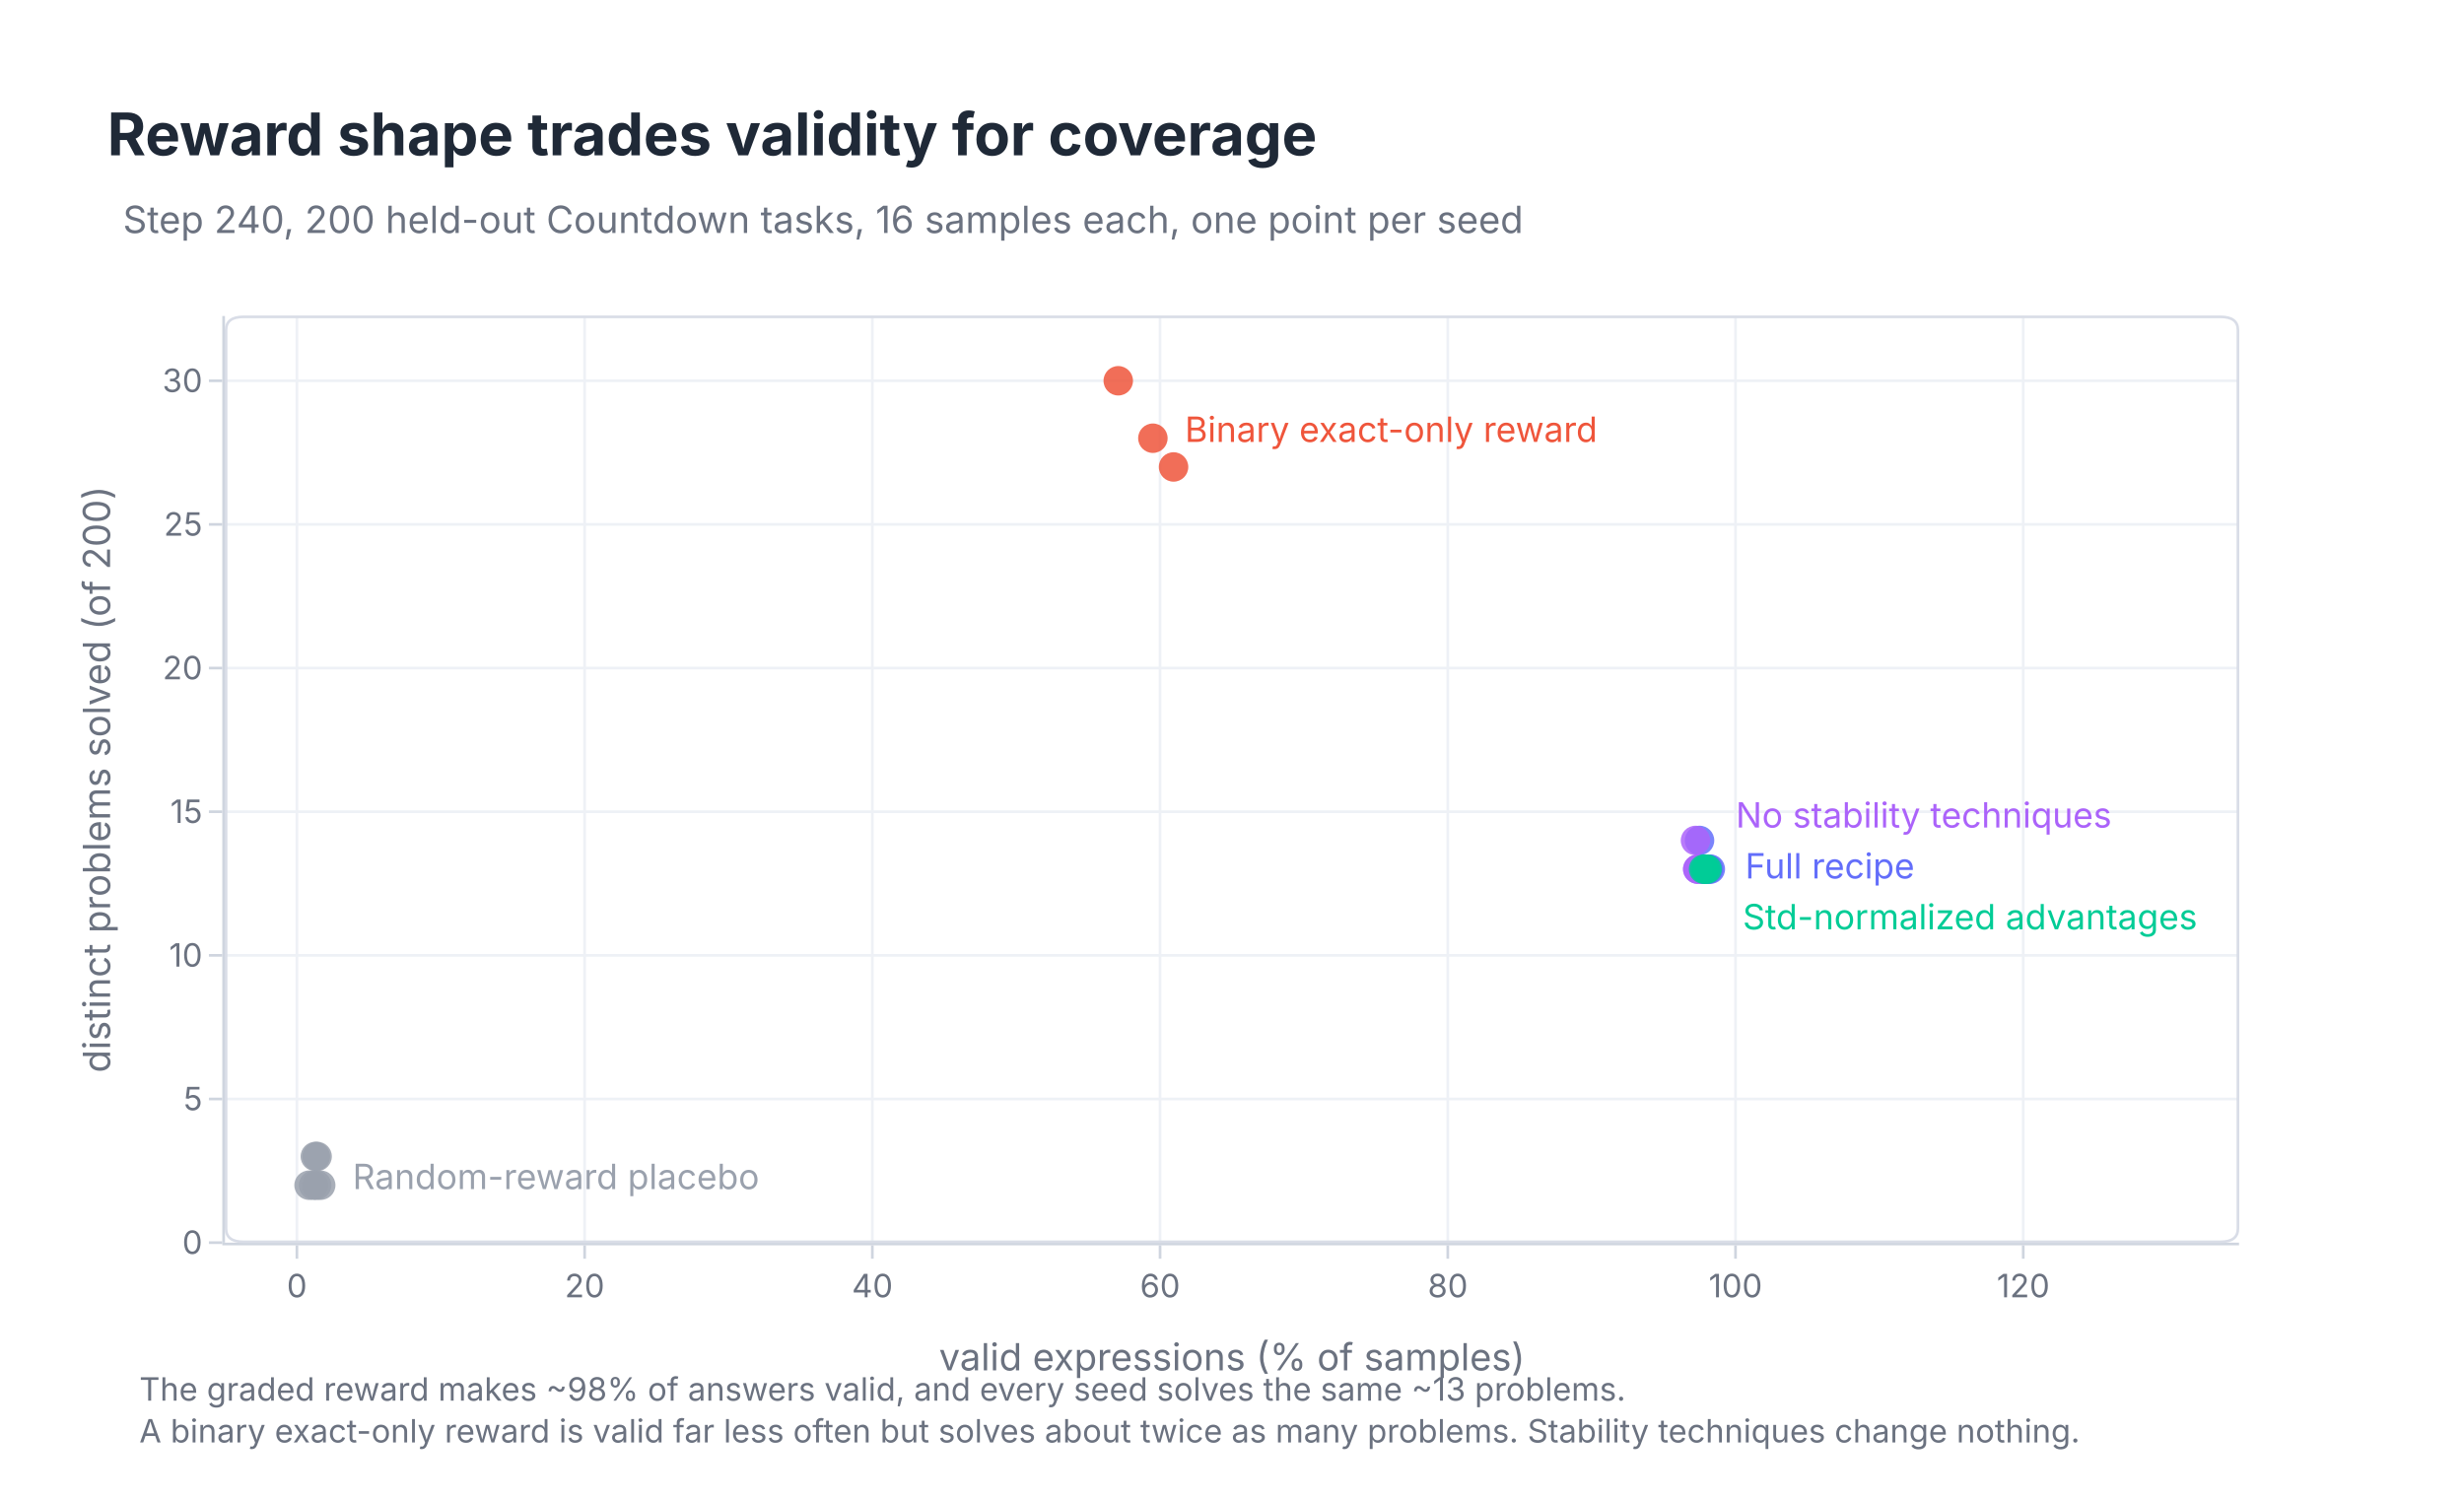
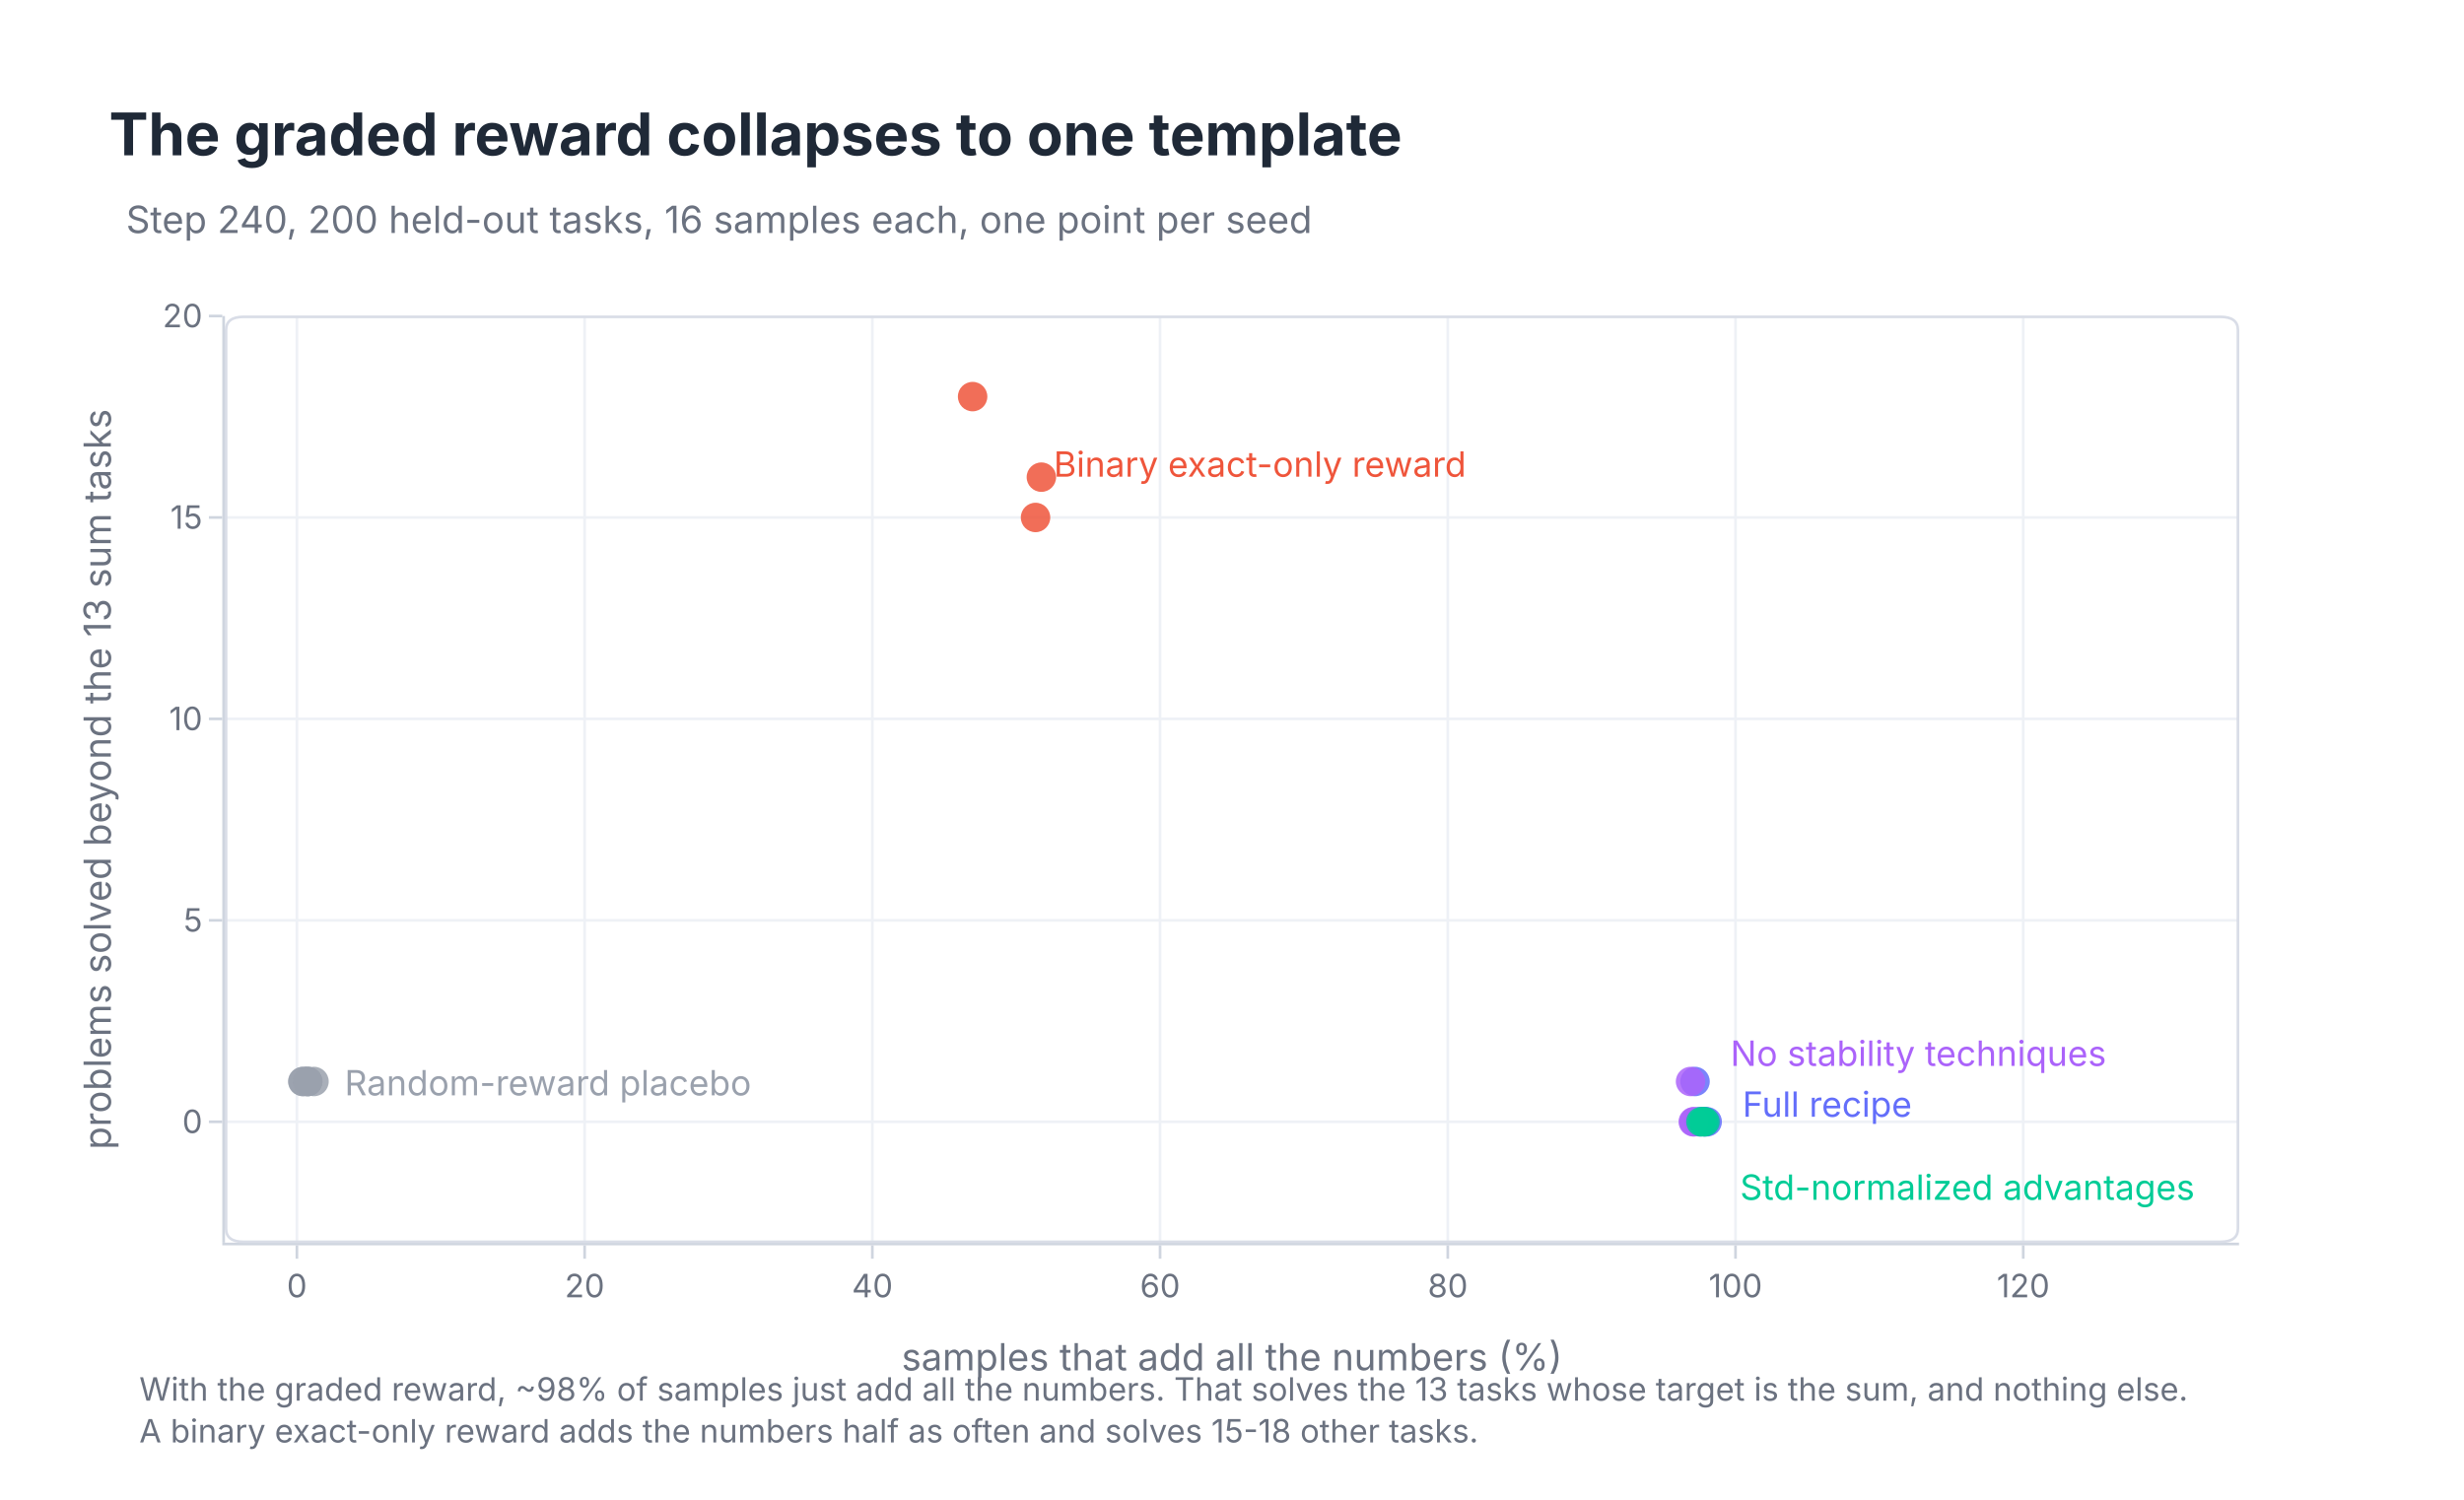
<svg xmlns="http://www.w3.org/2000/svg" class="main-svg" width="920" height="560" style="" viewBox="0 0 920 560">
  <rect x="0" y="0" width="920" height="560" style="fill: rgb(255, 255, 255); fill-opacity: 1;" />
-   <defs id="defs-bbd301">
+   <defs id="defs-15a883">
    <g class="clips">
-       <clipPath id="clipbbd301xyplot" class="plotclip">
+       <clipPath id="clip15a883xyplot" class="plotclip">
        <rect width="752" height="346" />
      </clipPath>
-       <clipPath class="axesclip" id="clipbbd301x">
+       <clipPath class="axesclip" id="clip15a883x">
        <rect x="84" y="0" width="752" height="560" />
      </clipPath>
-       <clipPath class="axesclip" id="clipbbd301y">
+       <clipPath class="axesclip" id="clip15a883y">
        <rect x="0" y="118" width="920" height="346" />
      </clipPath>
-       <clipPath class="axesclip" id="clipbbd301xy">
+       <clipPath class="axesclip" id="clip15a883xy">
        <rect x="84" y="118" width="752" height="346" />
      </clipPath>
    </g>
    <g class="gradients" />
    <g class="patterns" />
  </defs>
  <g class="bglayer" />
  <g class="layer-below">
    <g class="imagelayer" />
    <g class="shapelayer" />
  </g>
  <g class="cartesianlayer">
    <g class="subplot xy">
      <g class="layer-subplot">
        <g class="shapelayer" />
        <g class="imagelayer" />
      </g>
      <g class="minor-gridlayer">
        <g class="x" />
        <g class="y" />
      </g>
      <g class="gridlayer">
        <g class="x">
          <path class="xgrid crisp" transform="translate(110.86,0)" d="M0,118v346" style="stroke: rgb(238, 241, 246); stroke-opacity: 1; stroke-width: 1px;" />
          <path class="xgrid crisp" transform="translate(218.29,0)" d="M0,118v346" style="stroke: rgb(238, 241, 246); stroke-opacity: 1; stroke-width: 1px;" />
          <path class="xgrid crisp" transform="translate(325.71,0)" d="M0,118v346" style="stroke: rgb(238, 241, 246); stroke-opacity: 1; stroke-width: 1px;" />
          <path class="xgrid crisp" transform="translate(433.14,0)" d="M0,118v346" style="stroke: rgb(238, 241, 246); stroke-opacity: 1; stroke-width: 1px;" />
          <path class="xgrid crisp" transform="translate(540.57,0)" d="M0,118v346" style="stroke: rgb(238, 241, 246); stroke-opacity: 1; stroke-width: 1px;" />
          <path class="xgrid crisp" transform="translate(648,0)" d="M0,118v346" style="stroke: rgb(238, 241, 246); stroke-opacity: 1; stroke-width: 1px;" />
          <path class="xgrid crisp" transform="translate(755.43,0)" d="M0,118v346" style="stroke: rgb(238, 241, 246); stroke-opacity: 1; stroke-width: 1px;" />
        </g>
        <g class="y">
-           <path class="ygrid crisp" transform="translate(0,410.36)" d="M84,0h752" style="stroke: rgb(238, 241, 246); stroke-opacity: 1; stroke-width: 1px;" />
-           <path class="ygrid crisp" transform="translate(0,356.73)" d="M84,0h752" style="stroke: rgb(238, 241, 246); stroke-opacity: 1; stroke-width: 1px;" />
-           <path class="ygrid crisp" transform="translate(0,303.09)" d="M84,0h752" style="stroke: rgb(238, 241, 246); stroke-opacity: 1; stroke-width: 1px;" />
-           <path class="ygrid crisp" transform="translate(0,249.45)" d="M84,0h752" style="stroke: rgb(238, 241, 246); stroke-opacity: 1; stroke-width: 1px;" />
-           <path class="ygrid crisp" transform="translate(0,195.81)" d="M84,0h752" style="stroke: rgb(238, 241, 246); stroke-opacity: 1; stroke-width: 1px;" />
-           <path class="ygrid crisp" transform="translate(0,142.18)" d="M84,0h752" style="stroke: rgb(238, 241, 246); stroke-opacity: 1; stroke-width: 1px;" />
+           <path class="ygrid crisp" transform="translate(0,418.87)" d="M84,0h752" style="stroke: rgb(238, 241, 246); stroke-opacity: 1; stroke-width: 1px;" />
+           <path class="ygrid crisp" transform="translate(0,343.65)" d="M84,0h752" style="stroke: rgb(238, 241, 246); stroke-opacity: 1; stroke-width: 1px;" />
+           <path class="ygrid crisp" transform="translate(0,268.43)" d="M84,0h752" style="stroke: rgb(238, 241, 246); stroke-opacity: 1; stroke-width: 1px;" />
+           <path class="ygrid crisp" transform="translate(0,193.22)" d="M84,0h752" style="stroke: rgb(238, 241, 246); stroke-opacity: 1; stroke-width: 1px;" />
        </g>
      </g>
      <g class="zerolinelayer" />
      <g class="layer-between">
        <g class="shapelayer" />
        <g class="imagelayer" />
      </g>
      <path class="xlines-below" />
      <path class="ylines-below" />
      <g class="overlines-below" />
      <g class="xaxislayer-below" />
      <g class="yaxislayer-below" />
      <g class="overaxes-below" />
      <g class="overplot">
-         <g class="xy" transform="translate(84,118)" clip-path="url(#clipbbd301xyplot)">
+         <g class="xy" transform="translate(84,118)" clip-path="url(#clip15a883xyplot)">
          <g class="scatterlayer mlayer">
-             <g class="trace scatter trace5e2636" style="stroke-miterlimit: 2; opacity: 1;">
-               <g class="fills" />
-               <g class="errorbars" />
-               <g class="lines" />
-               <g class="points">
-                 <path class="point" transform="translate(33.07,324.55)" d="M5.5,0A5.5,5.5 0 1,1 0,-5.5A5.5,5.5 0 0,1 5.5,0Z" style="opacity: 0.85; stroke-width: 0px; fill: rgb(154, 161, 173); fill-opacity: 1;" />
-                 <path class="point" transform="translate(31.39,324.55)" d="M5.5,0A5.5,5.5 0 1,1 0,-5.5A5.5,5.5 0 0,1 5.5,0Z" style="opacity: 0.85; stroke-width: 0px; fill: rgb(154, 161, 173); fill-opacity: 1;" />
-                 <path class="point" transform="translate(35.75,324.55)" d="M5.5,0A5.5,5.5 0 1,1 0,-5.5A5.5,5.5 0 0,1 5.5,0Z" style="opacity: 0.85; stroke-width: 0px; fill: rgb(154, 161, 173); fill-opacity: 1;" />
-                 <path class="point" transform="translate(33.74,313.82)" d="M5.5,0A5.5,5.5 0 1,1 0,-5.5A5.5,5.5 0 0,1 5.5,0Z" style="opacity: 0.85; stroke-width: 0px; fill: rgb(154, 161, 173); fill-opacity: 1;" />
-                 <path class="point" transform="translate(34.41,313.82)" d="M5.5,0A5.5,5.5 0 1,1 0,-5.5A5.5,5.5 0 0,1 5.5,0Z" style="opacity: 0.85; stroke-width: 0px; fill: rgb(154, 161, 173); fill-opacity: 1;" />
-                 <path class="point" transform="translate(34.24,324.55)" d="M5.5,0A5.5,5.5 0 1,1 0,-5.5A5.5,5.5 0 0,1 5.5,0Z" style="opacity: 0.85; stroke-width: 0px; fill: rgb(154, 161, 173); fill-opacity: 1;" />
-               </g>
-               <g class="text" />
-             </g>
-             <g class="trace scatter trace306d0b" style="stroke-miterlimit: 2; opacity: 1;">
-               <g class="fills" />
-               <g class="errorbars" />
-               <g class="lines" />
-               <g class="points">
-                 <path class="point" transform="translate(553.93,206.54)" d="M5.5,0A5.5,5.5 0 1,1 0,-5.5A5.5,5.5 0 0,1 5.5,0Z" style="opacity: 0.85; stroke-width: 0px; fill: rgb(99, 110, 250); fill-opacity: 1;" />
-                 <path class="point" transform="translate(553.26,206.54)" d="M5.5,0A5.5,5.5 0 1,1 0,-5.5A5.5,5.5 0 0,1 5.5,0Z" style="opacity: 0.85; stroke-width: 0px; fill: rgb(99, 110, 250); fill-opacity: 1;" />
-                 <path class="point" transform="translate(554.6,206.54)" d="M5.5,0A5.5,5.5 0 1,1 0,-5.5A5.5,5.5 0 0,1 5.5,0Z" style="opacity: 0.85; stroke-width: 0px; fill: rgb(99, 110, 250); fill-opacity: 1;" />
-                 <path class="point" transform="translate(551.91,206.54)" d="M5.5,0A5.5,5.5 0 1,1 0,-5.5A5.5,5.5 0 0,1 5.5,0Z" style="opacity: 0.85; stroke-width: 0px; fill: rgb(99, 110, 250); fill-opacity: 1;" />
-                 <path class="point" transform="translate(552.25,206.54)" d="M5.5,0A5.5,5.5 0 1,1 0,-5.5A5.5,5.5 0 0,1 5.5,0Z" style="opacity: 0.85; stroke-width: 0px; fill: rgb(99, 110, 250); fill-opacity: 1;" />
-                 <path class="point" transform="translate(550.57,195.82)" d="M5.5,0A5.5,5.5 0 1,1 0,-5.5A5.5,5.5 0 0,1 5.5,0Z" style="opacity: 0.85; stroke-width: 0px; fill: rgb(99, 110, 250); fill-opacity: 1;" />
-               </g>
-               <g class="text" />
-             </g>
-             <g class="trace scatter trace1b20db" style="stroke-miterlimit: 2; opacity: 1;">
-               <g class="fills" />
-               <g class="errorbars" />
-               <g class="lines" />
-               <g class="points">
-                 <path class="point" transform="translate(549.9,206.54)" d="M5.5,0A5.5,5.5 0 1,1 0,-5.5A5.5,5.5 0 0,1 5.5,0Z" style="opacity: 0.85; stroke-width: 0px; fill: rgb(171, 99, 250); fill-opacity: 1;" />
-                 <path class="point" transform="translate(549.06,195.82)" d="M5.5,0A5.5,5.5 0 1,1 0,-5.5A5.5,5.5 0 0,1 5.5,0Z" style="opacity: 0.85; stroke-width: 0px; fill: rgb(171, 99, 250); fill-opacity: 1;" />
-                 <path class="point" transform="translate(549.9,206.54)" d="M5.5,0A5.5,5.5 0 1,1 0,-5.5A5.5,5.5 0 0,1 5.5,0Z" style="opacity: 0.85; stroke-width: 0px; fill: rgb(171, 99, 250); fill-opacity: 1;" />
-               </g>
-               <g class="text" />
-             </g>
-             <g class="trace scatter trace62b070" style="stroke-miterlimit: 2; opacity: 1;">
-               <g class="fills" />
-               <g class="errorbars" />
-               <g class="lines" />
-               <g class="points">
-                 <path class="point" transform="translate(552.75,206.54)" d="M5.5,0A5.5,5.5 0 1,1 0,-5.5A5.5,5.5 0 0,1 5.5,0Z" style="opacity: 0.85; stroke-width: 0px; fill: rgb(0, 204, 150); fill-opacity: 1;" />
-                 <path class="point" transform="translate(553.42,206.54)" d="M5.5,0A5.5,5.5 0 1,1 0,-5.5A5.5,5.5 0 0,1 5.5,0Z" style="opacity: 0.85; stroke-width: 0px; fill: rgb(0, 204, 150); fill-opacity: 1;" />
-                 <path class="point" transform="translate(552.08,206.54)" d="M5.5,0A5.5,5.5 0 1,1 0,-5.5A5.5,5.5 0 0,1 5.5,0Z" style="opacity: 0.85; stroke-width: 0px; fill: rgb(0, 204, 150); fill-opacity: 1;" />
-               </g>
-               <g class="text" />
-             </g>
-             <g class="trace scatter trace932c43" style="stroke-miterlimit: 2; opacity: 1;">
-               <g class="fills" />
-               <g class="errorbars" />
-               <g class="lines" />
-               <g class="points">
-                 <path class="point" transform="translate(346.46,45.63)" d="M5.5,0A5.5,5.5 0 1,1 0,-5.5A5.5,5.5 0 0,1 5.5,0Z" style="opacity: 0.85; stroke-width: 0px; fill: rgb(239, 85, 59); fill-opacity: 1;" />
-                 <path class="point" transform="translate(333.53,24.18)" d="M5.5,0A5.5,5.5 0 1,1 0,-5.5A5.5,5.5 0 0,1 5.5,0Z" style="opacity: 0.85; stroke-width: 0px; fill: rgb(239, 85, 59); fill-opacity: 1;" />
-                 <path class="point" transform="translate(354.18,56.36)" d="M5.5,0A5.5,5.5 0 1,1 0,-5.5A5.5,5.5 0 0,1 5.5,0Z" style="opacity: 0.85; stroke-width: 0px; fill: rgb(239, 85, 59); fill-opacity: 1;" />
+             <g class="trace scatter trace8003e7" style="stroke-miterlimit: 2; opacity: 1;">
+               <g class="fills" />
+               <g class="errorbars" />
+               <g class="lines" />
+               <g class="points">
+                 <path class="point" transform="translate(29.21,285.83)" d="M5.5,0A5.5,5.5 0 1,1 0,-5.5A5.5,5.5 0 0,1 5.5,0Z" style="opacity: 0.85; stroke-width: 0px; fill: rgb(154, 161, 173); fill-opacity: 1;" />
+                 <path class="point" transform="translate(29.04,285.83)" d="M5.5,0A5.5,5.5 0 1,1 0,-5.5A5.5,5.5 0 0,1 5.5,0Z" style="opacity: 0.85; stroke-width: 0px; fill: rgb(154, 161, 173); fill-opacity: 1;" />
+                 <path class="point" transform="translate(33.24,285.83)" d="M5.5,0A5.5,5.5 0 1,1 0,-5.5A5.5,5.5 0 0,1 5.5,0Z" style="opacity: 0.85; stroke-width: 0px; fill: rgb(154, 161, 173); fill-opacity: 1;" />
+                 <path class="point" transform="translate(30.89,285.83)" d="M5.5,0A5.5,5.5 0 1,1 0,-5.5A5.5,5.5 0 0,1 5.5,0Z" style="opacity: 0.85; stroke-width: 0px; fill: rgb(154, 161, 173); fill-opacity: 1;" />
+                 <path class="point" transform="translate(30.89,285.83)" d="M5.5,0A5.5,5.5 0 1,1 0,-5.5A5.5,5.5 0 0,1 5.5,0Z" style="opacity: 0.85; stroke-width: 0px; fill: rgb(154, 161, 173); fill-opacity: 1;" />
+                 <path class="point" transform="translate(30.89,285.83)" d="M5.5,0A5.5,5.5 0 1,1 0,-5.5A5.5,5.5 0 0,1 5.5,0Z" style="opacity: 0.85; stroke-width: 0px; fill: rgb(154, 161, 173); fill-opacity: 1;" />
+               </g>
+               <g class="text" />
+             </g>
+             <g class="trace scatter trace1f75f3" style="stroke-miterlimit: 2; opacity: 1;">
+               <g class="fills" />
+               <g class="errorbars" />
+               <g class="lines" />
+               <g class="points">
+                 <path class="point" transform="translate(552.59,300.87)" d="M5.5,0A5.5,5.5 0 1,1 0,-5.5A5.5,5.5 0 0,1 5.5,0Z" style="opacity: 0.85; stroke-width: 0px; fill: rgb(99, 110, 250); fill-opacity: 1;" />
+                 <path class="point" transform="translate(552.42,300.87)" d="M5.5,0A5.5,5.5 0 1,1 0,-5.5A5.5,5.5 0 0,1 5.5,0Z" style="opacity: 0.85; stroke-width: 0px; fill: rgb(99, 110, 250); fill-opacity: 1;" />
+                 <path class="point" transform="translate(553.42,300.87)" d="M5.5,0A5.5,5.5 0 1,1 0,-5.5A5.5,5.5 0 0,1 5.5,0Z" style="opacity: 0.85; stroke-width: 0px; fill: rgb(99, 110, 250); fill-opacity: 1;" />
+                 <path class="point" transform="translate(550.4,300.87)" d="M5.5,0A5.5,5.5 0 1,1 0,-5.5A5.5,5.5 0 0,1 5.5,0Z" style="opacity: 0.85; stroke-width: 0px; fill: rgb(99, 110, 250); fill-opacity: 1;" />
+                 <path class="point" transform="translate(550.91,300.87)" d="M5.5,0A5.5,5.5 0 1,1 0,-5.5A5.5,5.5 0 0,1 5.5,0Z" style="opacity: 0.85; stroke-width: 0px; fill: rgb(99, 110, 250); fill-opacity: 1;" />
+                 <path class="point" transform="translate(548.89,285.83)" d="M5.5,0A5.5,5.5 0 1,1 0,-5.5A5.5,5.5 0 0,1 5.5,0Z" style="opacity: 0.85; stroke-width: 0px; fill: rgb(99, 110, 250); fill-opacity: 1;" />
+               </g>
+               <g class="text" />
+             </g>
+             <g class="trace scatter tracee1dd86" style="stroke-miterlimit: 2; opacity: 1;">
+               <g class="fills" />
+               <g class="errorbars" />
+               <g class="lines" />
+               <g class="points">
+                 <path class="point" transform="translate(548.22,300.87)" d="M5.5,0A5.5,5.5 0 1,1 0,-5.5A5.5,5.5 0 0,1 5.5,0Z" style="opacity: 0.85; stroke-width: 0px; fill: rgb(171, 99, 250); fill-opacity: 1;" />
+                 <path class="point" transform="translate(547.21,285.83)" d="M5.5,0A5.5,5.5 0 1,1 0,-5.5A5.5,5.5 0 0,1 5.5,0Z" style="opacity: 0.85; stroke-width: 0px; fill: rgb(171, 99, 250); fill-opacity: 1;" />
+                 <path class="point" transform="translate(548.56,300.87)" d="M5.5,0A5.5,5.5 0 1,1 0,-5.5A5.5,5.5 0 0,1 5.5,0Z" style="opacity: 0.85; stroke-width: 0px; fill: rgb(171, 99, 250); fill-opacity: 1;" />
+               </g>
+               <g class="text" />
+             </g>
+             <g class="trace scatter tracee54fd4" style="stroke-miterlimit: 2; opacity: 1;">
+               <g class="fills" />
+               <g class="errorbars" />
+               <g class="lines" />
+               <g class="points">
+                 <path class="point" transform="translate(551.91,300.87)" d="M5.5,0A5.5,5.5 0 1,1 0,-5.5A5.5,5.5 0 0,1 5.5,0Z" style="opacity: 0.85; stroke-width: 0px; fill: rgb(0, 204, 150); fill-opacity: 1;" />
+                 <path class="point" transform="translate(552.59,300.87)" d="M5.5,0A5.5,5.5 0 1,1 0,-5.5A5.5,5.5 0 0,1 5.5,0Z" style="opacity: 0.85; stroke-width: 0px; fill: rgb(0, 204, 150); fill-opacity: 1;" />
+                 <path class="point" transform="translate(551.08,300.87)" d="M5.5,0A5.5,5.5 0 1,1 0,-5.5A5.5,5.5 0 0,1 5.5,0Z" style="opacity: 0.85; stroke-width: 0px; fill: rgb(0, 204, 150); fill-opacity: 1;" />
+               </g>
+               <g class="text" />
+             </g>
+             <g class="trace scatter trace55fefb" style="stroke-miterlimit: 2; opacity: 1;">
+               <g class="fills" />
+               <g class="errorbars" />
+               <g class="lines" />
+               <g class="points">
+                 <path class="point" transform="translate(304.83,60.17)" d="M5.5,0A5.5,5.5 0 1,1 0,-5.5A5.5,5.5 0 0,1 5.5,0Z" style="opacity: 0.85; stroke-width: 0px; fill: rgb(239, 85, 59); fill-opacity: 1;" />
+                 <path class="point" transform="translate(279.15,30.09)" d="M5.5,0A5.5,5.5 0 1,1 0,-5.5A5.5,5.5 0 0,1 5.5,0Z" style="opacity: 0.85; stroke-width: 0px; fill: rgb(239, 85, 59); fill-opacity: 1;" />
+                 <path class="point" transform="translate(302.65,75.22)" d="M5.5,0A5.5,5.5 0 1,1 0,-5.5A5.5,5.5 0 0,1 5.5,0Z" style="opacity: 0.85; stroke-width: 0px; fill: rgb(239, 85, 59); fill-opacity: 1;" />
              </g>
              <g class="text" />
            </g>
          </g>
        </g>
      </g>
      <g class="zerolinelayer-above" />
      <path class="xlines-above crisp" d="M83,464.5H836" style="fill: none; stroke-width: 1px; stroke: rgb(207, 213, 223); stroke-opacity: 1;" />
      <path class="ylines-above crisp" d="M83.5,118V464" style="fill: none; stroke-width: 1px; stroke: rgb(207, 213, 223); stroke-opacity: 1;" />
      <g class="overlines-above" />
      <g class="xaxislayer-above">
        <path class="xtick ticks crisp" d="M0,465v5" transform="translate(110.86,0)" style="stroke: rgb(207, 213, 223); stroke-opacity: 1; stroke-width: 1px;" />
        <path class="xtick ticks crisp" d="M0,465v5" transform="translate(218.29,0)" style="stroke: rgb(207, 213, 223); stroke-opacity: 1; stroke-width: 1px;" />
        <path class="xtick ticks crisp" d="M0,465v5" transform="translate(325.71,0)" style="stroke: rgb(207, 213, 223); stroke-opacity: 1; stroke-width: 1px;" />
        <path class="xtick ticks crisp" d="M0,465v5" transform="translate(433.14,0)" style="stroke: rgb(207, 213, 223); stroke-opacity: 1; stroke-width: 1px;" />
        <path class="xtick ticks crisp" d="M0,465v5" transform="translate(540.57,0)" style="stroke: rgb(207, 213, 223); stroke-opacity: 1; stroke-width: 1px;" />
        <path class="xtick ticks crisp" d="M0,465v5" transform="translate(648,0)" style="stroke: rgb(207, 213, 223); stroke-opacity: 1; stroke-width: 1px;" />
        <path class="xtick ticks crisp" d="M0,465v5" transform="translate(755.43,0)" style="stroke: rgb(207, 213, 223); stroke-opacity: 1; stroke-width: 1px;" />
        <g class="xtick">
          <text text-anchor="middle" x="0" y="484.4" transform="translate(110.86,0)" style="font-family: -apple-system, BlinkMacSystemFont, 'Segoe UI', sans-serif; font-size: 12px; fill: rgb(107, 114, 128); fill-opacity: 1; white-space: pre;">0</text>
        </g>
        <g class="xtick">
          <text text-anchor="middle" x="0" y="484.4" style="font-family: -apple-system, BlinkMacSystemFont, 'Segoe UI', sans-serif; font-size: 12px; fill: rgb(107, 114, 128); fill-opacity: 1; white-space: pre;" transform="translate(218.29,0)">20</text>
        </g>
        <g class="xtick">
          <text text-anchor="middle" x="0" y="484.4" style="font-family: -apple-system, BlinkMacSystemFont, 'Segoe UI', sans-serif; font-size: 12px; fill: rgb(107, 114, 128); fill-opacity: 1; white-space: pre;" transform="translate(325.71,0)">40</text>
        </g>
        <g class="xtick">
          <text text-anchor="middle" x="0" y="484.4" style="font-family: -apple-system, BlinkMacSystemFont, 'Segoe UI', sans-serif; font-size: 12px; fill: rgb(107, 114, 128); fill-opacity: 1; white-space: pre;" transform="translate(433.14,0)">60</text>
        </g>
        <g class="xtick">
          <text text-anchor="middle" x="0" y="484.4" style="font-family: -apple-system, BlinkMacSystemFont, 'Segoe UI', sans-serif; font-size: 12px; fill: rgb(107, 114, 128); fill-opacity: 1; white-space: pre;" transform="translate(540.57,0)">80</text>
        </g>
        <g class="xtick">
          <text text-anchor="middle" x="0" y="484.4" style="font-family: -apple-system, BlinkMacSystemFont, 'Segoe UI', sans-serif; font-size: 12px; fill: rgb(107, 114, 128); fill-opacity: 1; white-space: pre;" transform="translate(648,0)">100</text>
        </g>
        <g class="xtick">
          <text text-anchor="middle" x="0" y="484.4" style="font-family: -apple-system, BlinkMacSystemFont, 'Segoe UI', sans-serif; font-size: 12px; fill: rgb(107, 114, 128); fill-opacity: 1; white-space: pre;" transform="translate(755.43,0)">120</text>
        </g>
      </g>
      <g class="yaxislayer-above">
-         <path class="ytick ticks crisp" d="M83,0h-5" transform="translate(0,464)" style="stroke: rgb(207, 213, 223); stroke-opacity: 1; stroke-width: 1px;" />
-         <path class="ytick ticks crisp" d="M83,0h-5" transform="translate(0,410.36)" style="stroke: rgb(207, 213, 223); stroke-opacity: 1; stroke-width: 1px;" />
-         <path class="ytick ticks crisp" d="M83,0h-5" transform="translate(0,356.73)" style="stroke: rgb(207, 213, 223); stroke-opacity: 1; stroke-width: 1px;" />
-         <path class="ytick ticks crisp" d="M83,0h-5" transform="translate(0,303.09)" style="stroke: rgb(207, 213, 223); stroke-opacity: 1; stroke-width: 1px;" />
-         <path class="ytick ticks crisp" d="M83,0h-5" transform="translate(0,249.45)" style="stroke: rgb(207, 213, 223); stroke-opacity: 1; stroke-width: 1px;" />
-         <path class="ytick ticks crisp" d="M83,0h-5" transform="translate(0,195.81)" style="stroke: rgb(207, 213, 223); stroke-opacity: 1; stroke-width: 1px;" />
-         <path class="ytick ticks crisp" d="M83,0h-5" transform="translate(0,142.18)" style="stroke: rgb(207, 213, 223); stroke-opacity: 1; stroke-width: 1px;" />
-         <g class="ytick">
-           <text text-anchor="end" x="75.6" y="4.2" transform="translate(0,464)" style="font-family: -apple-system, BlinkMacSystemFont, 'Segoe UI', sans-serif; font-size: 12px; fill: rgb(107, 114, 128); fill-opacity: 1; white-space: pre;">0</text>
-         </g>
-         <g class="ytick">
-           <text text-anchor="end" x="75.6" y="4.2" style="font-family: -apple-system, BlinkMacSystemFont, 'Segoe UI', sans-serif; font-size: 12px; fill: rgb(107, 114, 128); fill-opacity: 1; white-space: pre;" transform="translate(0,410.36)">5</text>
-         </g>
-         <g class="ytick">
-           <text text-anchor="end" x="75.6" y="4.2" style="font-family: -apple-system, BlinkMacSystemFont, 'Segoe UI', sans-serif; font-size: 12px; fill: rgb(107, 114, 128); fill-opacity: 1; white-space: pre;" transform="translate(0,356.73)">10</text>
-         </g>
-         <g class="ytick">
-           <text text-anchor="end" x="75.6" y="4.2" style="font-family: -apple-system, BlinkMacSystemFont, 'Segoe UI', sans-serif; font-size: 12px; fill: rgb(107, 114, 128); fill-opacity: 1; white-space: pre;" transform="translate(0,303.09)">15</text>
-         </g>
-         <g class="ytick">
-           <text text-anchor="end" x="75.6" y="4.2" style="font-family: -apple-system, BlinkMacSystemFont, 'Segoe UI', sans-serif; font-size: 12px; fill: rgb(107, 114, 128); fill-opacity: 1; white-space: pre;" transform="translate(0,249.45)">20</text>
-         </g>
-         <g class="ytick">
-           <text text-anchor="end" x="75.6" y="4.2" style="font-family: -apple-system, BlinkMacSystemFont, 'Segoe UI', sans-serif; font-size: 12px; fill: rgb(107, 114, 128); fill-opacity: 1; white-space: pre;" transform="translate(0,195.81)">25</text>
-         </g>
-         <g class="ytick">
-           <text text-anchor="end" x="75.6" y="4.2" style="font-family: -apple-system, BlinkMacSystemFont, 'Segoe UI', sans-serif; font-size: 12px; fill: rgb(107, 114, 128); fill-opacity: 1; white-space: pre;" transform="translate(0,142.18)">30</text>
+         <path class="ytick ticks crisp" d="M83,0h-5" transform="translate(0,418.87)" style="stroke: rgb(207, 213, 223); stroke-opacity: 1; stroke-width: 1px;" />
+         <path class="ytick ticks crisp" d="M83,0h-5" transform="translate(0,343.65)" style="stroke: rgb(207, 213, 223); stroke-opacity: 1; stroke-width: 1px;" />
+         <path class="ytick ticks crisp" d="M83,0h-5" transform="translate(0,268.43)" style="stroke: rgb(207, 213, 223); stroke-opacity: 1; stroke-width: 1px;" />
+         <path class="ytick ticks crisp" d="M83,0h-5" transform="translate(0,193.22)" style="stroke: rgb(207, 213, 223); stroke-opacity: 1; stroke-width: 1px;" />
+         <path class="ytick ticks crisp" d="M83,0h-5" transform="translate(0,118)" style="stroke: rgb(207, 213, 223); stroke-opacity: 1; stroke-width: 1px;" />
+         <g class="ytick">
+           <text text-anchor="end" x="75.6" y="4.2" transform="translate(0,418.87)" style="font-family: -apple-system, BlinkMacSystemFont, 'Segoe UI', sans-serif; font-size: 12px; fill: rgb(107, 114, 128); fill-opacity: 1; white-space: pre;">0</text>
+         </g>
+         <g class="ytick">
+           <text text-anchor="end" x="75.6" y="4.2" style="font-family: -apple-system, BlinkMacSystemFont, 'Segoe UI', sans-serif; font-size: 12px; fill: rgb(107, 114, 128); fill-opacity: 1; white-space: pre;" transform="translate(0,343.65)">5</text>
+         </g>
+         <g class="ytick">
+           <text text-anchor="end" x="75.6" y="4.2" style="font-family: -apple-system, BlinkMacSystemFont, 'Segoe UI', sans-serif; font-size: 12px; fill: rgb(107, 114, 128); fill-opacity: 1; white-space: pre;" transform="translate(0,268.43)">10</text>
+         </g>
+         <g class="ytick">
+           <text text-anchor="end" x="75.6" y="4.2" style="font-family: -apple-system, BlinkMacSystemFont, 'Segoe UI', sans-serif; font-size: 12px; fill: rgb(107, 114, 128); fill-opacity: 1; white-space: pre;" transform="translate(0,193.22)">15</text>
+         </g>
+         <g class="ytick">
+           <text text-anchor="end" x="75.6" y="4.2" style="font-family: -apple-system, BlinkMacSystemFont, 'Segoe UI', sans-serif; font-size: 12px; fill: rgb(107, 114, 128); fill-opacity: 1; white-space: pre;" transform="translate(0,118)">20</text>
        </g>
      </g>
      <g class="overaxes-above" />
    </g>
  </g>
  <g class="polarlayer" />
  <g class="smithlayer" />
  <g class="ternarylayer" />
  <g class="geolayer" />
  <g class="funnelarealayer" />
  <g class="pielayer" />
  <g class="iciclelayer" />
  <g class="treemaplayer" />
  <g class="sunburstlayer" />
  <g class="glimages" />
-   <defs id="topdefs-bbd301">
+   <defs id="topdefs-15a883">
    <g class="clips" />
  </defs>
  <g class="layer-above">
    <g class="imagelayer" />
    <g class="shapelayer">
      <g class="shape-group" data-index="0">
        <path data-index="0" fill-rule="evenodd" d="M 90.948,463.691 L 829.052,463.691 Q 835.591,463.691 835.591,458.748 L 835.591,123.252 Q 835.591,118.309 829.052,118.309 L 90.948,118.309 Q 84.409,118.309 84.409,123.252 L 84.409,458.748 Q 84.409,463.691 90.948,463.691 Z" style="opacity: 1; stroke: rgb(217, 221, 231); stroke-opacity: 1; fill: rgb(0, 0, 0); fill-opacity: 0; stroke-width: 1px;" />
      </g>
    </g>
  </g>
  <g class="infolayer">
    <g class="g-gtitle" />
    <g class="g-xtitle">
-       <text class="xtitle" x="460" y="511.7" text-anchor="middle" style="opacity: 1; font-family: -apple-system, BlinkMacSystemFont, 'Segoe UI', sans-serif; font-size: 14px; fill: rgb(107, 114, 128); fill-opacity: 1; white-space: pre;">valid expressions (% of samples)</text>
+       <text class="xtitle" x="460" y="511.7" text-anchor="middle" style="opacity: 1; font-family: -apple-system, BlinkMacSystemFont, 'Segoe UI', sans-serif; font-size: 14px; fill: rgb(107, 114, 128); fill-opacity: 1; white-space: pre;">samples that add all the numbers (%)</text>
    </g>
    <g class="g-ytitle">
-       <text class="ytitle" transform="rotate(-90,41.10586,291)" x="41.106" y="291" text-anchor="middle" style="opacity: 1; font-family: -apple-system, BlinkMacSystemFont, 'Segoe UI', sans-serif; font-size: 14px; fill: rgb(107, 114, 128); fill-opacity: 1; white-space: pre;">distinct problems solved (of 200)</text>
+       <text class="ytitle" transform="rotate(-90,41.38711,291)" x="41.387" y="291" text-anchor="middle" style="opacity: 1; font-family: -apple-system, BlinkMacSystemFont, 'Segoe UI', sans-serif; font-size: 14px; fill: rgb(107, 114, 128); fill-opacity: 1; white-space: pre;">problems solved beyond the 13 sum tasks</text>
    </g>
    <g class="annotation" data-index="0" style="opacity: 1;">
-       <g class="annotation-text-g" transform="rotate(0,266.16,49.96)">
+       <g class="annotation-text-g" transform="rotate(0,282.16,49.96)">
        <g class="cursor-pointer" transform="translate(50,35)">
-           <rect class="bg" x="0.5" y="0.5" width="431" height="29" style="stroke-width: 1px; stroke: rgb(0, 0, 0); stroke-opacity: 0; fill: rgb(0, 0, 0); fill-opacity: 0;" />
-           <text class="annotation-text" text-anchor="middle" x="215.883" y="23" style="font-family: -apple-system, BlinkMacSystemFont, 'Segoe UI', sans-serif; font-size: 22px; fill: rgb(31, 41, 55); fill-opacity: 1; white-space: pre;">
-             <tspan style="font-weight:bold">Reward shape trades validity for coverage</tspan>
+           <rect class="bg" x="0.5" y="0.5" width="463" height="29" style="stroke-width: 1px; stroke: rgb(0, 0, 0); stroke-opacity: 0; fill: rgb(0, 0, 0); fill-opacity: 0;" />
+           <text class="annotation-text" text-anchor="middle" x="232.102" y="23" style="font-family: -apple-system, BlinkMacSystemFont, 'Segoe UI', sans-serif; font-size: 22px; fill: rgb(31, 41, 55); fill-opacity: 1; white-space: pre;">
+             <tspan style="font-weight:bold">The graded reward collapses to one template</tspan>
          </text>
        </g>
      </g>
    </g>
    <g class="annotation" data-index="1" style="opacity: 1;">
-       <g class="annotation-text-g" transform="rotate(0,307.66,81.79)">
+       <g class="annotation-text-g" transform="rotate(0,268.66,81.79)">
        <g class="cursor-pointer" transform="translate(50,71)">
-           <rect class="bg" x="0.5" y="0.5" width="514" height="20" style="stroke-width: 1px; stroke: rgb(0, 0, 0); stroke-opacity: 0; fill: rgb(0, 0, 0); fill-opacity: 0;" />
-           <text class="annotation-text" text-anchor="middle" x="257.32" y="16" style="font-family: -apple-system, BlinkMacSystemFont, 'Segoe UI', sans-serif; font-size: 14px; fill: rgb(107, 114, 128); fill-opacity: 1; white-space: pre;">Step 240, 200 held-out Countdown tasks, 16 samples each, one point per seed</text>
+           <rect class="bg" x="0.5" y="0.5" width="436" height="20" style="stroke-width: 1px; stroke: rgb(0, 0, 0); stroke-opacity: 0; fill: rgb(0, 0, 0); fill-opacity: 0;" />
+           <text class="annotation-text" text-anchor="middle" x="218.492" y="16" style="font-family: -apple-system, BlinkMacSystemFont, 'Segoe UI', sans-serif; font-size: 14px; fill: rgb(107, 114, 128); fill-opacity: 1; white-space: pre;">Step 240, 200 held-out tasks, 16 samples each, one point per seed</text>
        </g>
      </g>
    </g>
    <g class="annotation" data-index="2" style="opacity: 1;">
-       <g class="annotation-text-g" transform="rotate(0,412.66,526.48)">
+       <g class="annotation-text-g" transform="rotate(0,434.16,526.48)">
        <g class="cursor-pointer" transform="translate(50,509)">
-           <rect class="bg" x="0.5" y="0.5" width="724" height="34" style="stroke-width: 1px; stroke: rgb(0, 0, 0); stroke-opacity: 0; fill: rgb(0, 0, 0); fill-opacity: 0;" />
+           <rect class="bg" x="0.5" y="0.5" width="767" height="34" style="stroke-width: 1px; stroke: rgb(0, 0, 0); stroke-opacity: 0; fill: rgb(0, 0, 0); fill-opacity: 0;" />
          <text class="annotation-text" text-anchor="start" x="2" y="14" style="font-family: -apple-system, BlinkMacSystemFont, 'Segoe UI', sans-serif; font-size: 12px; fill: rgb(107, 114, 128); fill-opacity: 1; white-space: pre;">
-             <tspan class="line" dy="0em" x="2" y="14">The graded reward makes ~98% of answers valid, and every seed solves the same ~13 problems.</tspan>
-             <tspan class="line" dy="1.3em" x="2" y="14">A binary exact-only reward is valid far less often but solves about twice as many problems. Stability techniques change nothing.</tspan>
+             <tspan class="line" dy="0em" x="2" y="14">With the graded reward, ~98% of samples just add all the numbers. That solves the 13 tasks whose target is the sum, and nothing else.</tspan>
+             <tspan class="line" dy="1.3em" x="2" y="14">A binary exact-only reward adds the numbers half as often and solves 15-18 other tasks.</tspan>
          </text>
        </g>
      </g>
    </g>
    <g class="annotation" data-index="3" style="opacity: 1;">
-       <g class="annotation-text-g" transform="rotate(0,207.7,438.97)">
-         <g class="cursor-pointer" transform="translate(131,429)">
+       <g class="annotation-text-g" transform="rotate(0,204.62,403.83)">
+         <g class="cursor-pointer" transform="translate(128,394)">
          <rect class="bg" x="0.5" y="0.5" width="152" height="19" style="stroke-width: 1px; stroke: rgb(0, 0, 0); stroke-opacity: 0; fill: rgb(0, 0, 0); fill-opacity: 0;" />
          <text class="annotation-text" text-anchor="middle" x="76.586" y="15" style="font-family: -apple-system, BlinkMacSystemFont, 'Segoe UI', sans-serif; font-size: 13px; fill: rgb(154, 161, 173); fill-opacity: 1; white-space: pre;">Random-reward placebo</text>
        </g>
      </g>
    </g>
    <g class="annotation" data-index="4" style="opacity: 1;">
-       <g class="annotation-text-g" transform="rotate(0,683.18,322.75)">
-         <g class="cursor-pointer" transform="translate(650,313)">
+       <g class="annotation-text-g" transform="rotate(0,681.87,411.85)">
+         <g class="cursor-pointer" transform="translate(649,402)">
          <rect class="bg" x="0.5" y="0.5" width="65" height="19" style="stroke-width: 1px; stroke: rgb(0, 0, 0); stroke-opacity: 0; fill: rgb(0, 0, 0); fill-opacity: 0;" />
          <text class="annotation-text" text-anchor="middle" x="33.234" y="15" style="font-family: -apple-system, BlinkMacSystemFont, 'Segoe UI', sans-serif; font-size: 13px; fill: rgb(99, 110, 250); fill-opacity: 1; white-space: pre;">Full recipe</text>
        </g>
      </g>
    </g>
    <g class="annotation" data-index="5" style="opacity: 1;">
-       <g class="annotation-text-g" transform="rotate(0,718.55,303.8)">
-         <g class="cursor-pointer" transform="translate(647,294)">
+       <g class="annotation-text-g" transform="rotate(0,716.93,392.79)">
+         <g class="cursor-pointer" transform="translate(645,383)">
          <rect class="bg" x="0.5" y="0.5" width="142" height="19" style="stroke-width: 1px; stroke: rgb(0, 0, 0); stroke-opacity: 0; fill: rgb(0, 0, 0); fill-opacity: 0;" />
          <text class="annotation-text" text-anchor="middle" x="71.266" y="15" style="font-family: -apple-system, BlinkMacSystemFont, 'Segoe UI', sans-serif; font-size: 13px; fill: rgb(171, 99, 250); fill-opacity: 1; white-space: pre;">No stability techniques</text>
        </g>
      </g>
    </g>
    <g class="annotation" data-index="6" style="opacity: 1;">
-       <g class="annotation-text-g" transform="rotate(0,735.68,341.71)">
-         <g class="cursor-pointer" transform="translate(650,332)">
+       <g class="annotation-text-g" transform="rotate(0,734.79,442.94)">
+         <g class="cursor-pointer" transform="translate(649,433)">
          <rect class="bg" x="0.5" y="0.5" width="170" height="19" style="stroke-width: 1px; stroke: rgb(0, 0, 0); stroke-opacity: 0; fill: rgb(0, 0, 0); fill-opacity: 0;" />
          <text class="annotation-text" text-anchor="middle" x="85.555" y="15" style="font-family: -apple-system, BlinkMacSystemFont, 'Segoe UI', sans-serif; font-size: 13px; fill: rgb(0, 204, 150); fill-opacity: 1; white-space: pre;">Std-normalized advantages</text>
        </g>
      </g>
    </g>
    <g class="annotation" data-index="7" style="opacity: 1;">
-       <g class="annotation-text-g" transform="rotate(0,519.65,160.05)">
-         <g class="cursor-pointer" transform="translate(442,150)">
+       <g class="annotation-text-g" transform="rotate(0,470.47,173.16)">
+         <g class="cursor-pointer" transform="translate(393,163)">
          <rect class="bg" x="0.5" y="0.5" width="154" height="19" style="stroke-width: 1px; stroke: rgb(0, 0, 0); stroke-opacity: 0; fill: rgb(0, 0, 0); fill-opacity: 0;" />
          <text class="annotation-text" text-anchor="middle" x="77.422" y="15" style="font-family: -apple-system, BlinkMacSystemFont, 'Segoe UI', sans-serif; font-size: 13px; fill: rgb(239, 85, 59); fill-opacity: 1; white-space: pre;">Binary exact-only reward</text>
        </g>
      </g>
    </g>
  </g>
</svg>
